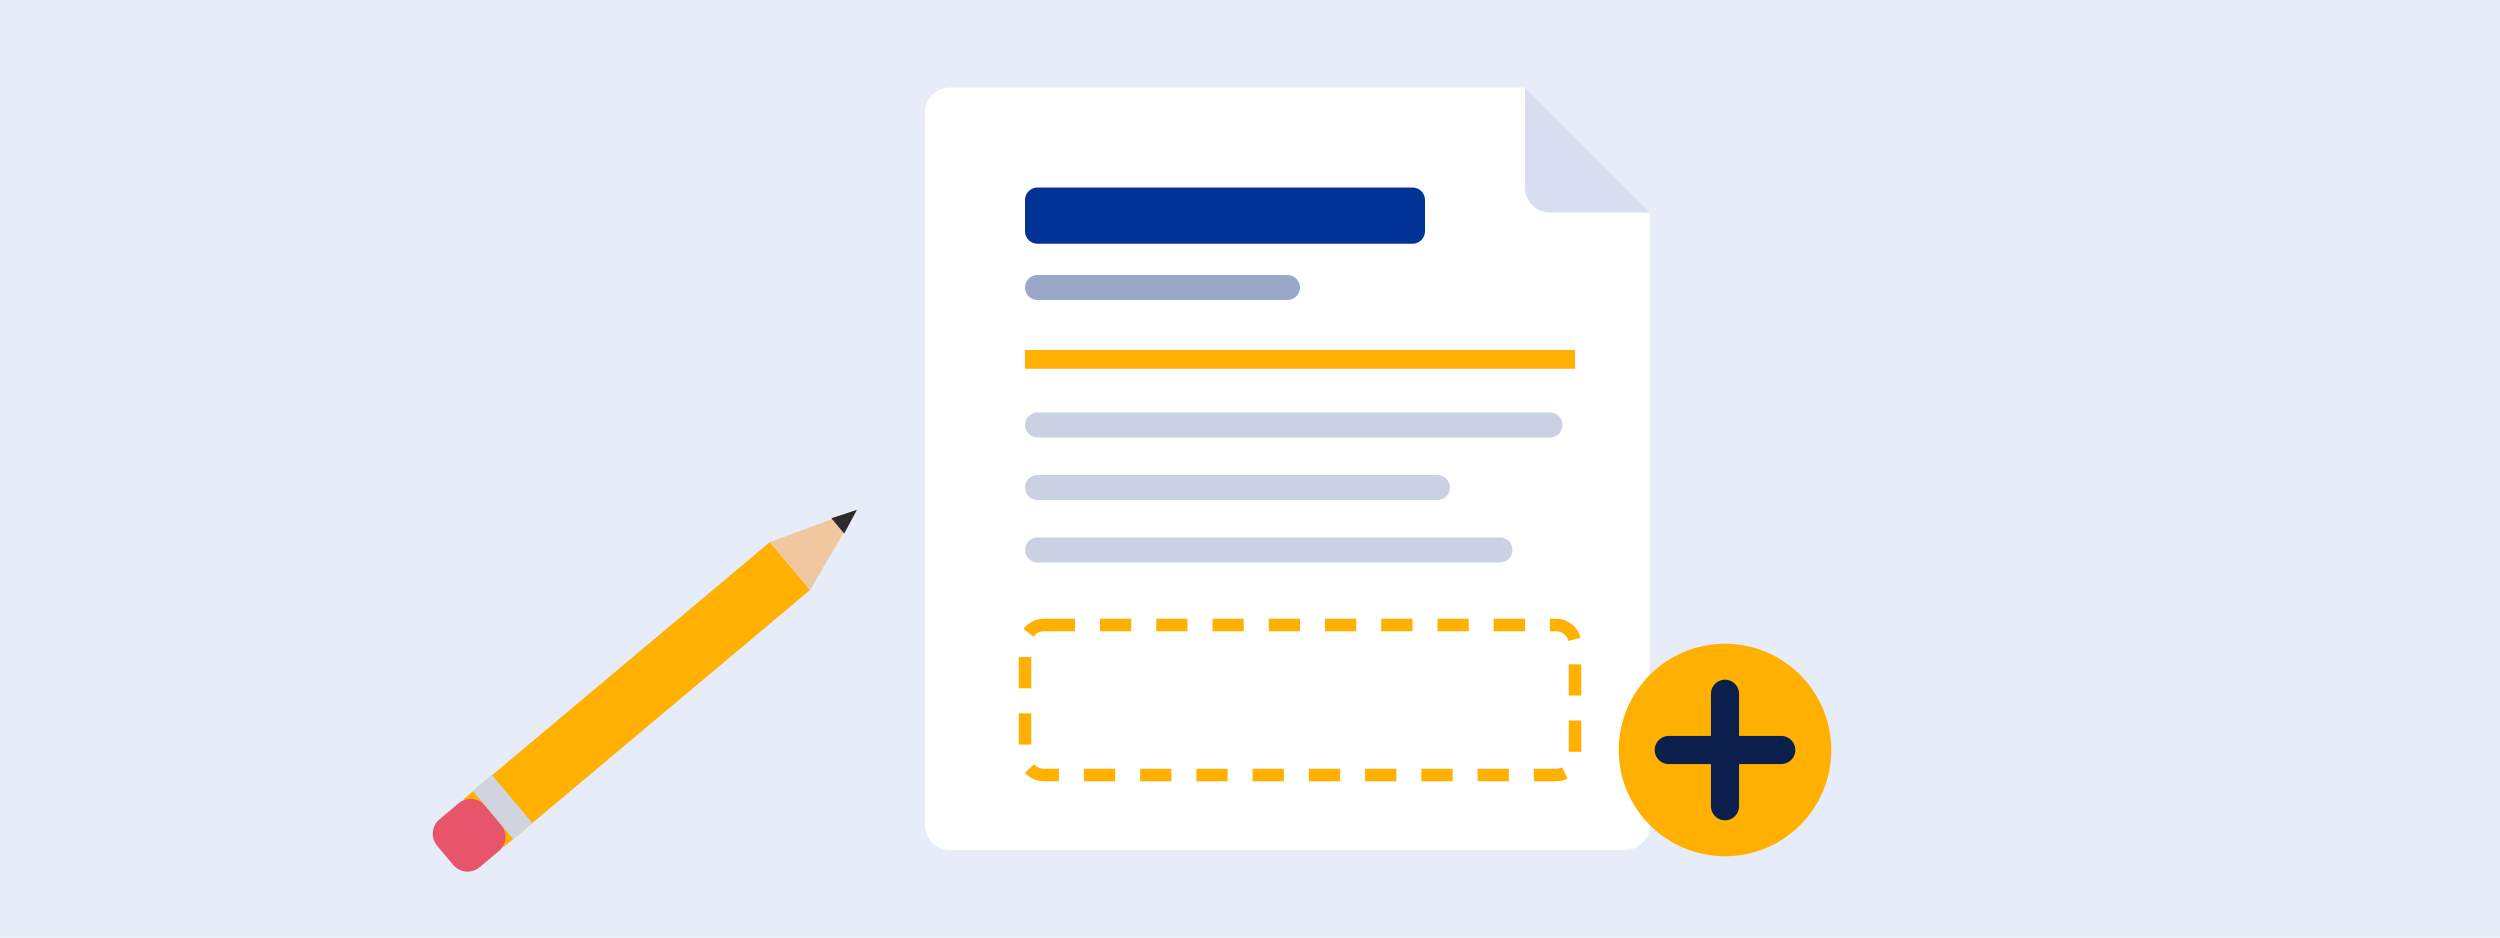
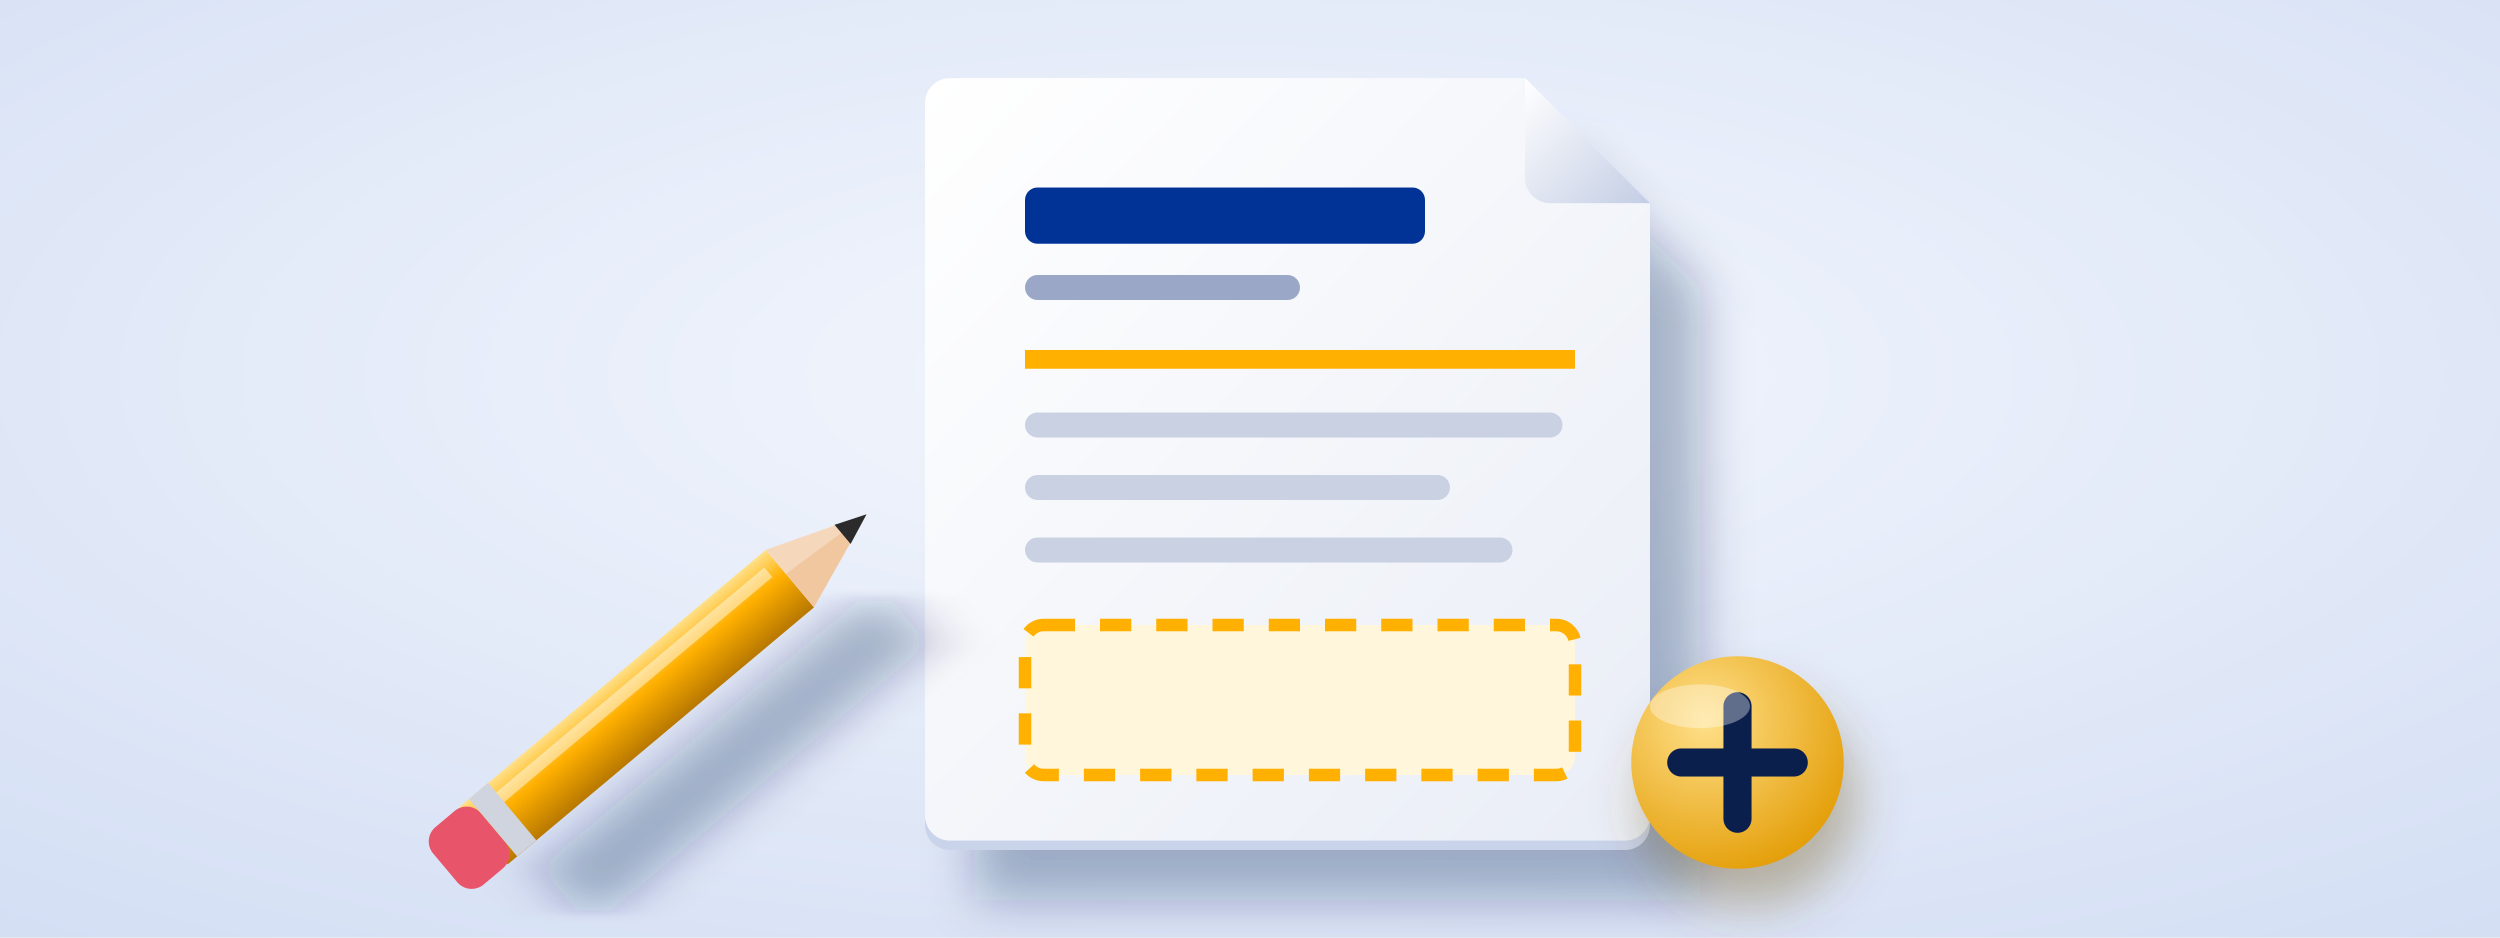
<svg xmlns="http://www.w3.org/2000/svg" viewBox="0 0 400 150" width="400" height="150">
-   <rect width="400" height="150" fill="#e6ecf8" />
-   <path d="M148 18 a4 4 0 0 1 4 -4 H244 L264 34 V132 a4 4 0 0 1 -4 4 H152 a4 4 0 0 1 -4 -4 Z" fill="#ffffff" />
-   <path d="M244 14 V30 a4 4 0 0 0 4 4 H264 Z" fill="#d6def0" />
+   <defs>
+     <radialGradient id="bg" cx="0.5" cy="0.4" r="0.8">
+       <stop offset="0" stop-color="#f4f7fd" />
+       <stop offset="1" stop-color="#d3def4" />
+     </radialGradient>
+     <linearGradient id="paper" x1="0" y1="0" x2="1" y2="1">
+       <stop offset="0" stop-color="#ffffff" />
+       <stop offset="1" stop-color="#e9edf6" />
+     </linearGradient>
+     <linearGradient id="fold" x1="0" y1="0" x2="1" y2="1">
+       <stop offset="0" stop-color="#ffffff" />
+       <stop offset="1" stop-color="#c3cde4" />
+     </linearGradient>
+     <linearGradient id="pencil" x1="0" y1="0" x2="0" y2="1">
+       <stop offset="0" stop-color="#ffe08a" />
+       <stop offset="0.4" stop-color="#ffb000" />
+       <stop offset="1" stop-color="#b87800" />
+     </linearGradient>
+     <radialGradient id="gold" cx="0.35" cy="0.3" r="0.8">
+       <stop offset="0" stop-color="#ffe08a" />
+       <stop offset="1" stop-color="#e29a00" />
+     </radialGradient>
+     <filter id="blur" x="-30%" y="-30%" width="160%" height="160%">
+       <feGaussianBlur stdDeviation="4" />
+     </filter>
+   </defs>
+   <rect width="400" height="150" fill="url(#bg)" />
+   <path d="M156 26 H252 L272 46 V144 H156 Z" fill="#0b1f4d" fill-opacity="0.3" filter="url(#blur)" />
+   <path d="M148 18 a4 4 0 0 1 4 -4 H244 L264 34 V132 a4 4 0 0 1 -4 4 H152 a4 4 0 0 1 -4 -4 Z" fill="#c9d3ea" />
+   <path d="M148 16.5 a4 4 0 0 1 4 -4 H244 L264 32.5 V130.5 a4 4 0 0 1 -4 4 H152 a4 4 0 0 1 -4 -4 Z" fill="url(#paper)" />
+   <path d="M244 12.5 V28.5 a4 4 0 0 0 4 4 H264 Z" fill="url(#fold)" />
  <rect x="164" y="30" width="64" height="9" rx="2" fill="#003395" />
  <rect x="164" y="44" width="44" height="4" rx="2" fill="#9aa7c7" />
  <rect x="164" y="56" width="88" height="3" fill="#ffb000" />
  <rect x="164" y="66" width="86" height="4" rx="2" fill="#c9d1e3" />
  <rect x="164" y="76" width="68" height="4" rx="2" fill="#c9d1e3" />
  <rect x="164" y="86" width="78" height="4" rx="2" fill="#c9d1e3" />
-   <rect x="164" y="100" width="88" height="24" rx="3" fill="none" stroke="#ffb000" stroke-width="2" stroke-dasharray="5 4" />
-   <circle cx="276" cy="120" r="17" fill="#ffb000" />
-   <path d="M276 111 v18 M267 120 h18" stroke="#0b1f4d" stroke-width="4.5" stroke-linecap="round" />
-   <g transform="translate(108 106) rotate(-40)">
-     <rect x="-40" y="-5" width="64" height="10" fill="#ffb000" />
-     <rect x="-48" y="-5" width="10" height="10" rx="3" fill="#e8546a" />
-     <rect x="-38" y="-5" width="4" height="10" fill="#cfd4df" />
-     <polygon points="24,-5 38,0 24,5" fill="#f1c7a0" />
-     <polygon points="34,-1.6 38,0 34,1.6" fill="#2b2b2b" />
+   <rect x="164" y="100" width="88" height="24" rx="3" fill="#fff6dc" stroke="#ffb000" stroke-width="2" stroke-dasharray="5 4" />
+   <circle cx="280" cy="128" r="17" fill="#6b4a00" fill-opacity="0.35" filter="url(#blur)" />
+   <circle cx="278" cy="122" r="17" fill="url(#gold)" />
+   <path d="M278 113 v18 M269 122 h18" stroke="#0b1f4d" stroke-width="4.5" stroke-linecap="round" />
+   <ellipse cx="272" cy="113" rx="8" ry="3.5" fill="#ffffff" fill-opacity="0.35" />
+   <g transform="translate(108 108) rotate(-40)">
+     <rect x="-40" y="2" width="70" height="12" rx="3" fill="#0b1f4d" fill-opacity="0.3" filter="url(#blur)" transform="translate(4 8)" />
+     <rect x="-40" y="-6" width="64" height="12" fill="url(#pencil)" />
+     <rect x="-48" y="-6" width="10" height="12" rx="3" fill="#e8546a" />
+     <rect x="-38" y="-6" width="4" height="12" fill="#cfd4df" />
+     <rect x="-34" y="-4" width="56" height="2" fill="#ffffff" fill-opacity="0.45" />
+     <polygon points="24,-6 40,0 24,6" fill="#f1c7a0" />
+     <polygon points="24,-6 40,0 24,-1" fill="#ffffff" fill-opacity="0.3" />
+     <polygon points="35,-2 40,0 35,2" fill="#2b2b2b" />
  </g>
</svg>
